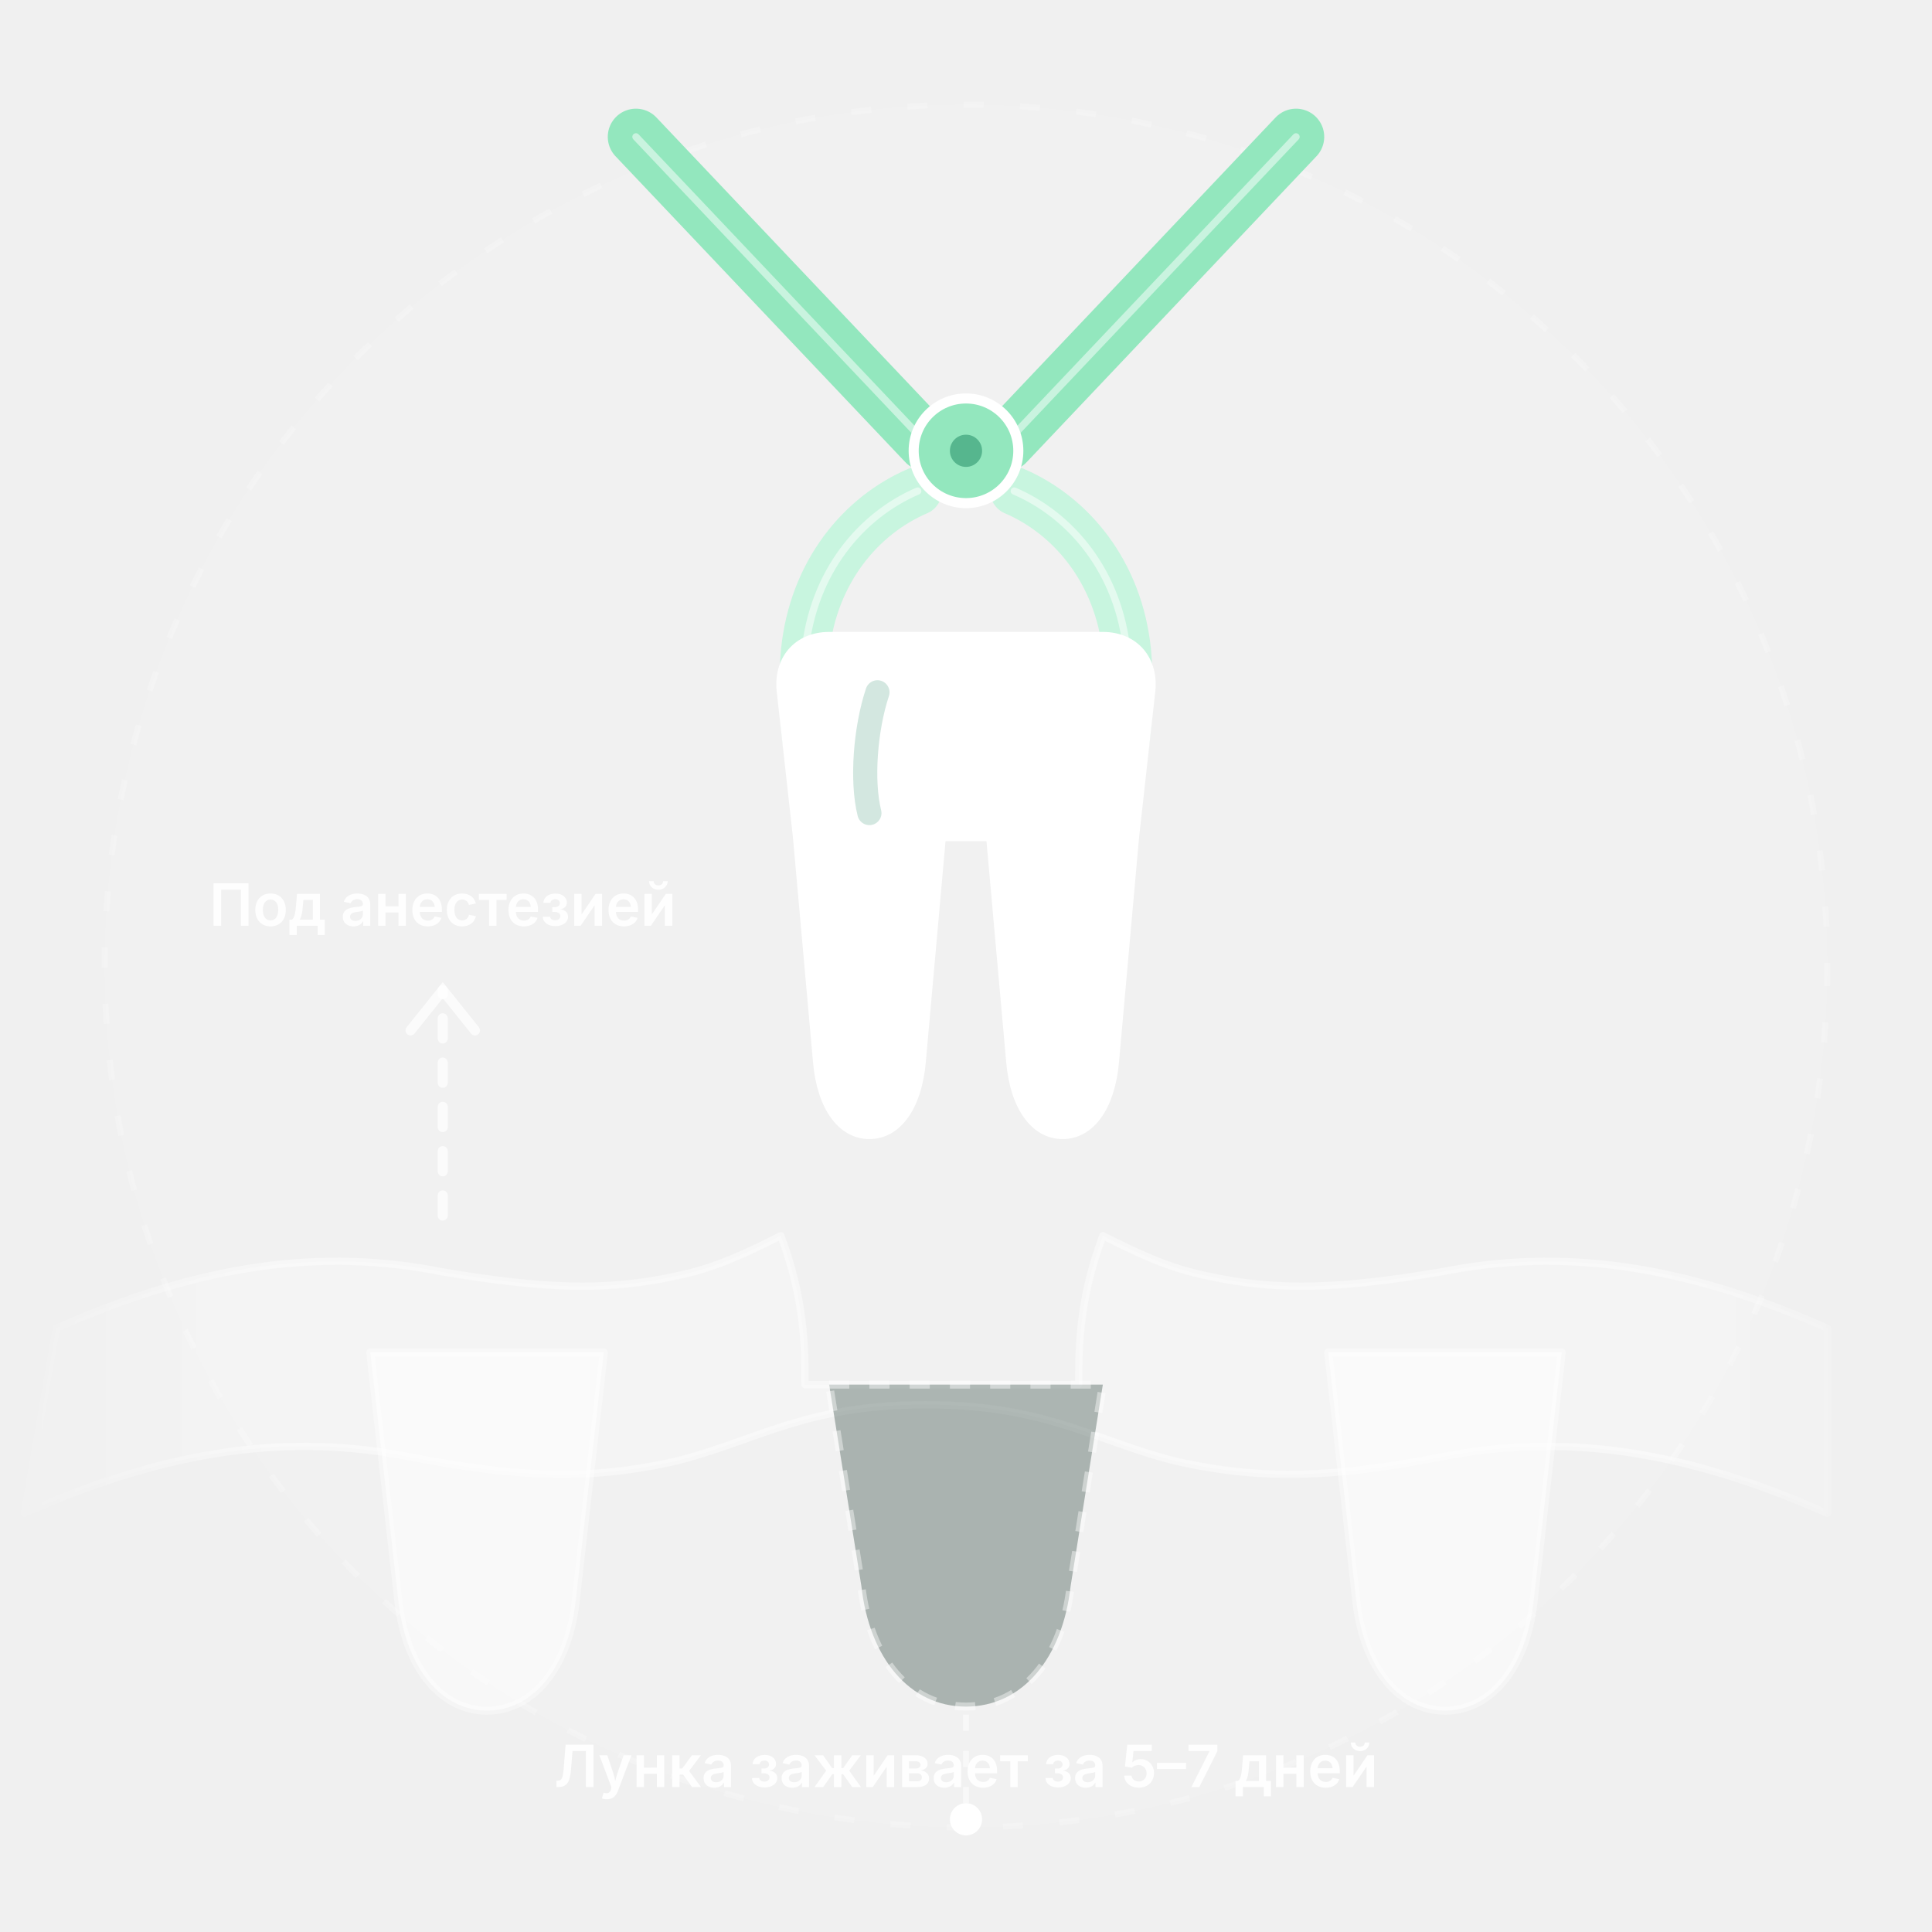
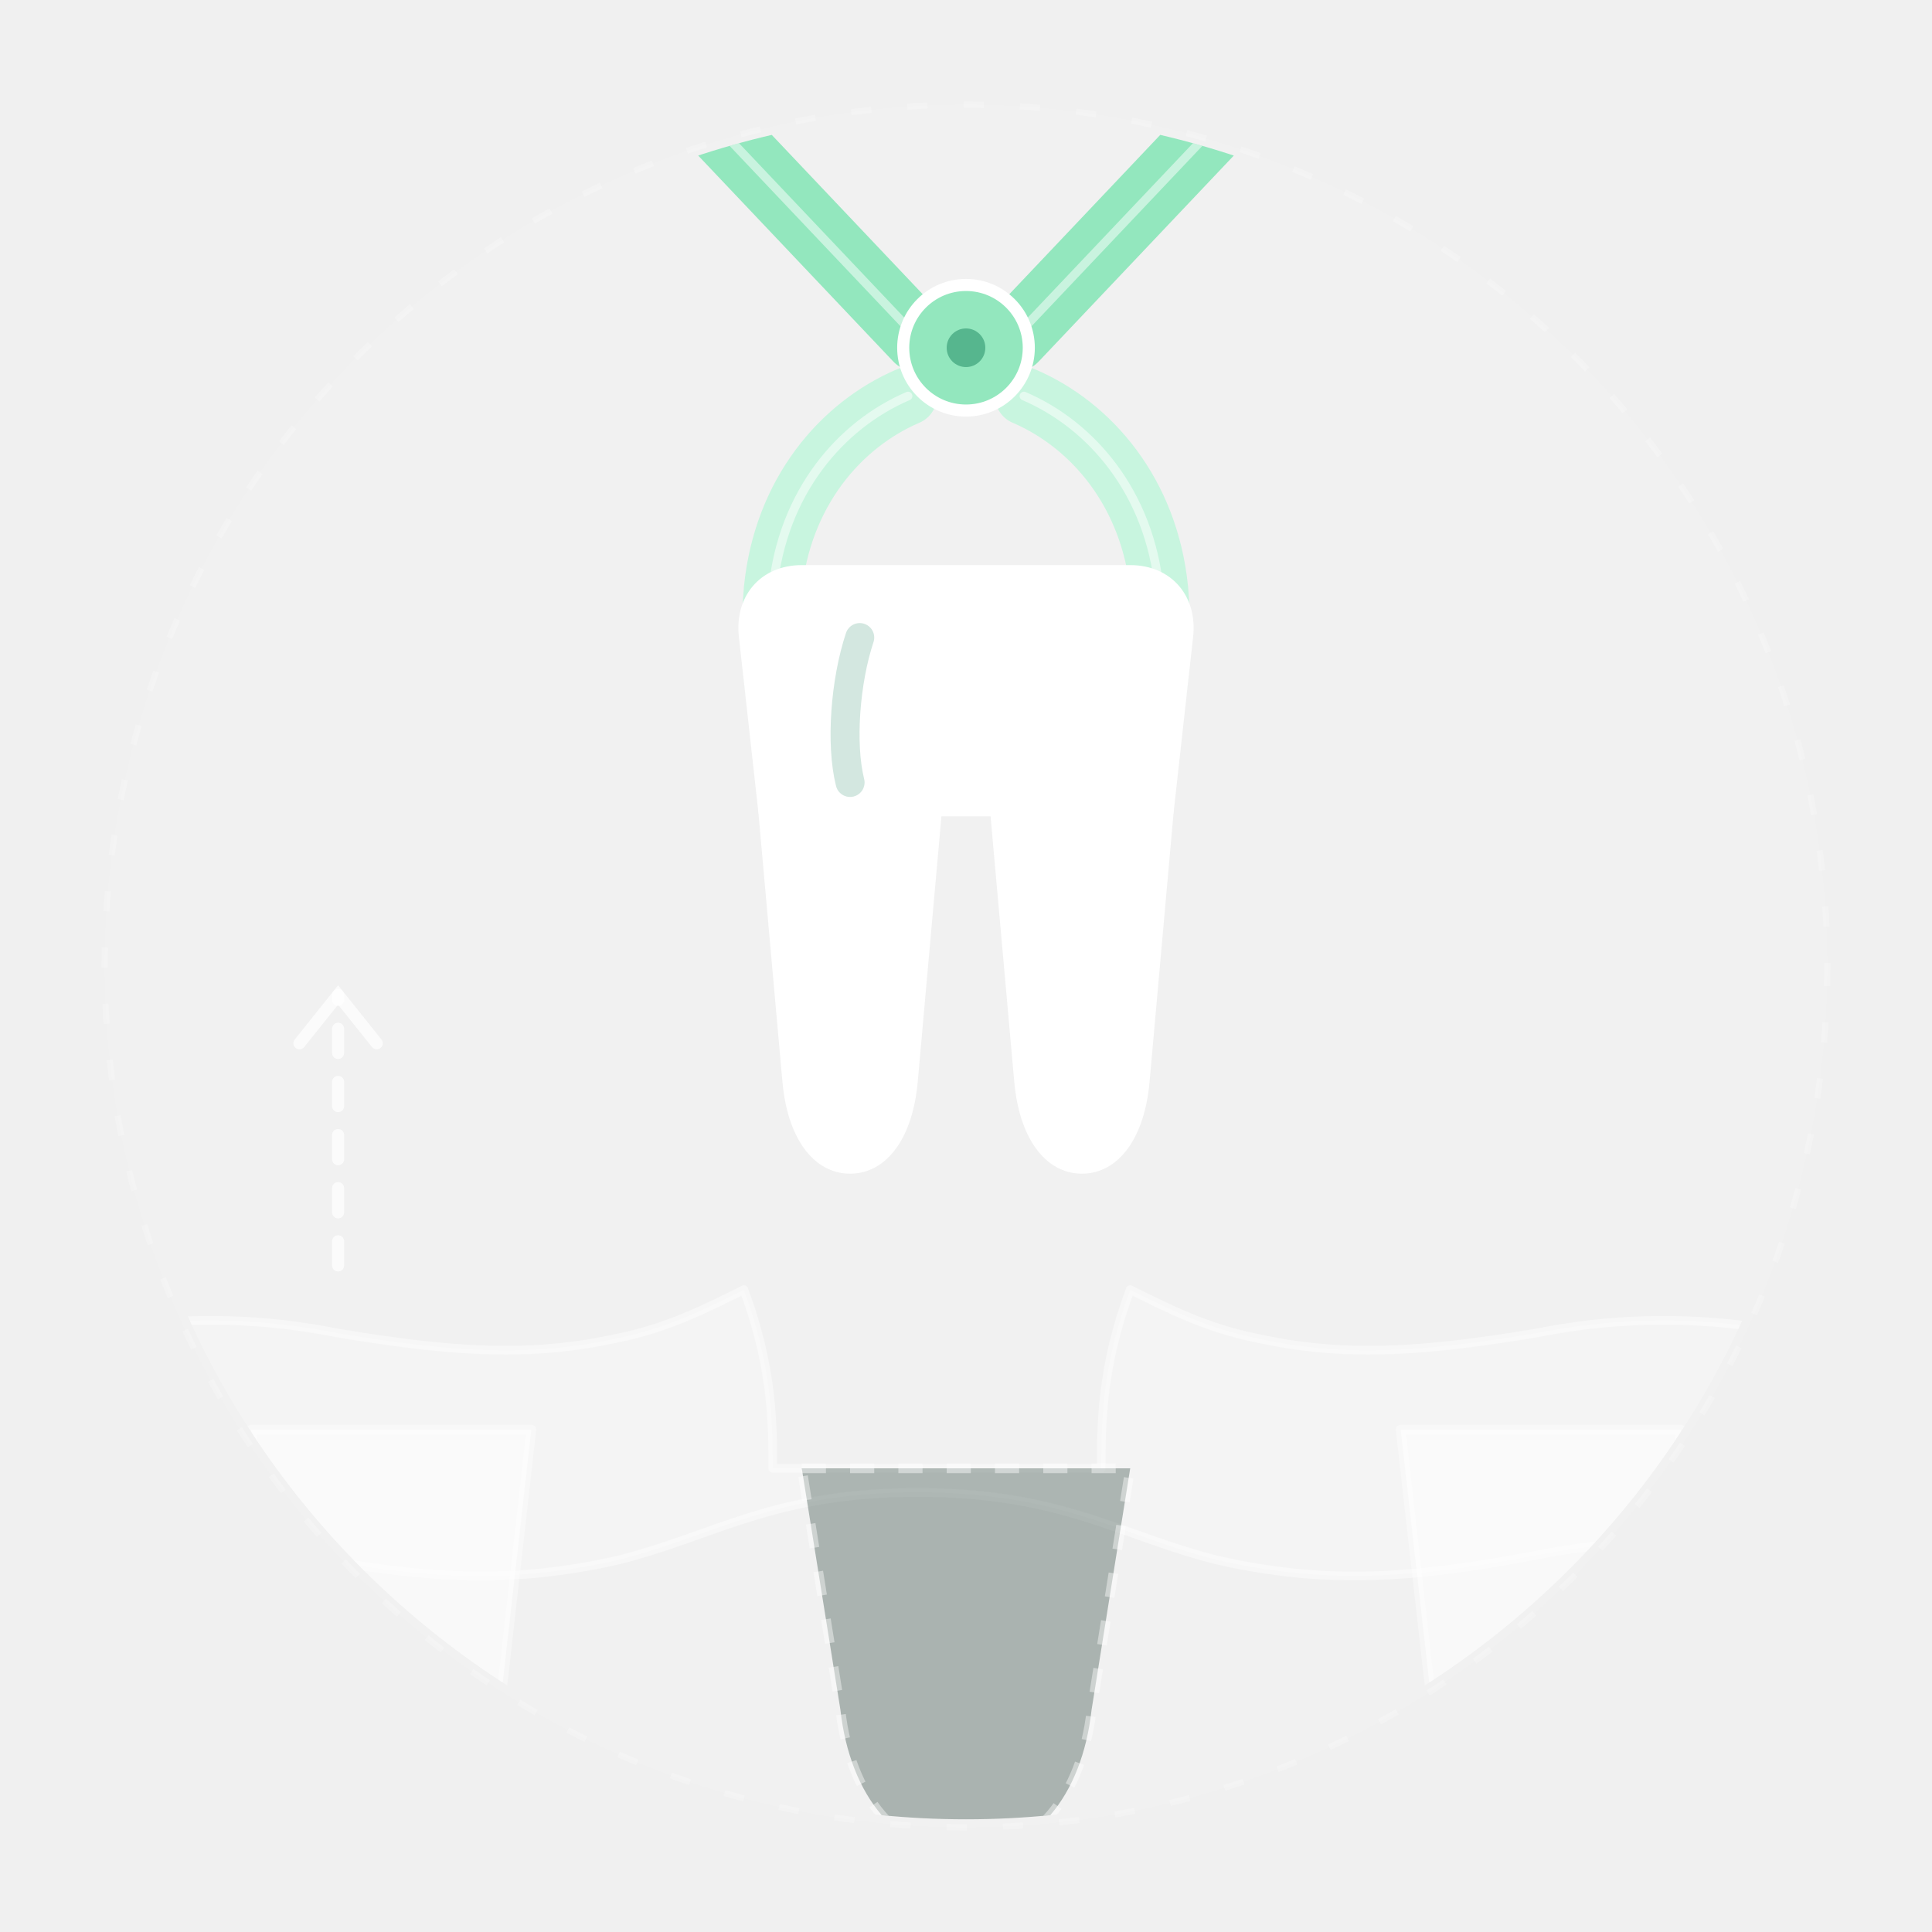
<svg xmlns="http://www.w3.org/2000/svg" viewBox="0 0 480 480" role="img" aria-label="Хирургическая стоматология: удаление зуба щипцами под анестезией">
  <defs>
    <linearGradient id="sg-fx" x1="0" y1="0" x2="1" y2="0">
      <stop offset="0" stop-color="#000" />
      <stop offset=".14" stop-color="#fff" />
      <stop offset=".86" stop-color="#fff" />
      <stop offset="1" stop-color="#000" />
    </linearGradient>
    <mask id="sg-mx">
      <rect width="480" height="480" fill="url(#sg-fx)" />
    </mask>
+     <clipPath id="fit">
+       <circle cx="240" cy="240" r="212" />
+     </clipPath>
  </defs>
  <circle cx="240" cy="240" r="214" fill="#fff" opacity=".07" />
-   <circle cx="240" cy="240" r="214" fill="none" stroke="#fff" stroke-opacity=".18" stroke-width="1.5" stroke-dasharray="5 9" />
-   <g mask="url(#sg-mx)">
-     <path d="M14 330c36-16 66-20 96-14 24 4 40 5 58 1 10-2 18-6 26-10 6 16 6 28 6 37h68c0-9 0-21 6-37 8 4 16 8 26 10 18 4 34 3 58-1 30-6 60-2 96 14v46c-36-16-66-20-96-14-26 5-44 6-66 1-20-5-32-14-62-14s-42 9-62 14c-22 5-40 4-66-1-30-6-60-2-96 14z" fill="#fff" fill-opacity=".24" stroke="#fff" stroke-opacity=".40" stroke-width="1.8" stroke-linejoin="round" />
-     <g fill="#fff" fill-opacity=".55" stroke="#fff" stroke-opacity=".35" stroke-width="2" stroke-linejoin="round">
-       <path d="M92 336h58l-7 62c-2 17-11 27-22 27s-20-10-22-27z" />
-       <path d="M330 336h58l-7 62c-2 17-11 27-22 27s-20-10-22-27z" />
+   <g clip-path="url(#fit)">
+     <g transform="translate(240,240) scale(1.2) translate(-240,-240)">
+       <g mask="url(#sg-mx)">
+         <path d="M14 330c36-16 66-20 96-14 24 4 40 5 58 1 10-2 18-6 26-10 6 16 6 28 6 37h68c0-9 0-21 6-37 8 4 16 8 26 10 18 4 34 3 58-1 30-6 60-2 96 14v46c-36-16-66-20-96-14-26 5-44 6-66 1-20-5-32-14-62-14s-42 9-62 14c-22 5-40 4-66-1-30-6-60-2-96 14z" fill="#fff" fill-opacity=".24" stroke="#fff" stroke-opacity=".40" stroke-width="1.8" stroke-linejoin="round" />
+         <g fill="#fff" fill-opacity=".55" stroke="#fff" stroke-opacity=".35" stroke-width="2" stroke-linejoin="round">
+           <path d="M92 336h58l-7 62c-2 17-11 27-22 27s-20-10-22-27z" />
+           <path d="M330 336h58l-7 62c-2 17-11 27-22 27s-20-10-22-27z" />
+         </g>
+       </g>
+       <path d="M206 344h68l-8 50c-2 18-12 30-26 30s-24-12-26-30z" fill="#04231A" fill-opacity=".3" stroke="#fff" stroke-opacity=".42" stroke-width="2" stroke-dasharray="5 5" stroke-linejoin="round" />
+       <g stroke="#93E7BE" stroke-width="14" fill="none" stroke-linecap="round" stroke-linejoin="round">
+         <path d="M158 34l72 76" />
+         <path d="M322 34l-72 76" />
+       </g>
+       <g stroke="#C8F5DF" stroke-width="12" fill="none" stroke-linecap="round" stroke-linejoin="round">
+         <path d="M228 122c-14 6-26 20-28 40-1 12 0 22 2 30" />
+         <path d="M252 122c14 6 26 20 28 40 1 12 0 22-2 30" />
+       </g>
+       <g stroke="#fff" stroke-opacity=".5" stroke-width="1.8" fill="none" stroke-linecap="round">
+         <path d="M158 34l72 76" />
+         <path d="M322 34l-72 76" />
+         <path d="M228 122c-14 6-26 20-28 40-1 12 0 22 2 30" />
+         <path d="M252 122c14 6 26 20 28 40 1 12 0 22-2 30" />
+       </g>
+       <circle cx="240" cy="112" r="13" fill="#93E7BE" stroke="#fff" stroke-width="2.5" />
+       <circle cx="240" cy="112" r="4" fill="#0C7A55" fill-opacity=".45" />
+       <g transform="translate(240,158)">
+         <path d="M-34 0h68c8 0 13 6 12 14l-4 36h-84l-4-36c-1-8 4-14 12-14z" fill="#fff" stroke="#fff" stroke-width="2" stroke-linejoin="round" />
+         <path d="M-42 50h36l-5 56c-1 11-6 18-13 18s-12-7-13-18z" fill="#fff" stroke="#fff" stroke-width="2" stroke-linejoin="round" />
+         <path d="M6 50h36l-5 56c-1 11-6 18-13 18s-12-7-13-18z" fill="#fff" stroke="#fff" stroke-width="2" stroke-linejoin="round" />
+         <path d="M-22 14c-3 9-4 22-2 30" stroke="#0C7A55" stroke-opacity=".18" stroke-width="6" stroke-linecap="round" fill="none" />
+       </g>
+       <g stroke="#fff" stroke-opacity=".75" stroke-width="2.5" fill="none" stroke-linecap="round">
+         <path d="M110 302v-56" stroke-dasharray="5 6" />
+         <path d="M102 256l8-10 8 10" />
+       </g>
    </g>
  </g>
-   <path d="M206 344h68l-8 50c-2 18-12 30-26 30s-24-12-26-30z" fill="#04231A" fill-opacity=".3" stroke="#fff" stroke-opacity=".42" stroke-width="2" stroke-dasharray="5 5" stroke-linejoin="round" />
-   <g stroke="#93E7BE" stroke-width="14" fill="none" stroke-linecap="round" stroke-linejoin="round">
-     <path d="M158 34l72 76" />
-     <path d="M322 34l-72 76" />
-   </g>
-   <g stroke="#C8F5DF" stroke-width="12" fill="none" stroke-linecap="round" stroke-linejoin="round">
-     <path d="M228 122c-14 6-26 20-28 40-1 12 0 22 2 30" />
-     <path d="M252 122c14 6 26 20 28 40 1 12 0 22-2 30" />
-   </g>
-   <g stroke="#fff" stroke-opacity=".5" stroke-width="1.8" fill="none" stroke-linecap="round">
-     <path d="M158 34l72 76" />
-     <path d="M322 34l-72 76" />
-     <path d="M228 122c-14 6-26 20-28 40-1 12 0 22 2 30" />
-     <path d="M252 122c14 6 26 20 28 40 1 12 0 22-2 30" />
-   </g>
-   <circle cx="240" cy="112" r="13" fill="#93E7BE" stroke="#fff" stroke-width="2.5" />
-   <circle cx="240" cy="112" r="4" fill="#0C7A55" fill-opacity=".45" />
-   <g transform="translate(240,158)">
-     <path d="M-34 0h68c8 0 13 6 12 14l-4 36h-84l-4-36c-1-8 4-14 12-14z" fill="#fff" stroke="#fff" stroke-width="2" stroke-linejoin="round" />
-     <path d="M-42 50h36l-5 56c-1 11-6 18-13 18s-12-7-13-18z" fill="#fff" stroke="#fff" stroke-width="2" stroke-linejoin="round" />
-     <path d="M6 50h36l-5 56c-1 11-6 18-13 18s-12-7-13-18z" fill="#fff" stroke="#fff" stroke-width="2" stroke-linejoin="round" />
-     <path d="M-22 14c-3 9-4 22-2 30" stroke="#0C7A55" stroke-opacity=".18" stroke-width="6" stroke-linecap="round" fill="none" />
-   </g>
-   <g stroke="#fff" stroke-opacity=".75" stroke-width="2.5" fill="none" stroke-linecap="round">
-     <path d="M110 302v-56" stroke-dasharray="5 6" />
-     <path d="M102 256l8-10 8 10" />
-   </g>
-   <g stroke="#fff" stroke-opacity=".5" stroke-width="1.5" fill="none" stroke-dasharray="4 5">
-     <path d="M240 426v22" />
-   </g>
-   <g fill="#fff">
-     <circle cx="240" cy="452" r="4" />
-   </g>
-   <g fill="#fff" fill-opacity=".92" text-anchor="middle" font-family="system-ui,-apple-system,'Segoe UI',sans-serif" font-size="14.5" font-weight="600">
-     <text x="240" y="444">Лунка заживает за 5–7 дней</text>
-     <text x="110" y="230">Под анестезией</text>
-   </g>
+   <circle cx="240" cy="240" r="214" fill="none" stroke="#fff" stroke-opacity=".22" stroke-width="1.5" stroke-dasharray="5 9" />
</svg>
